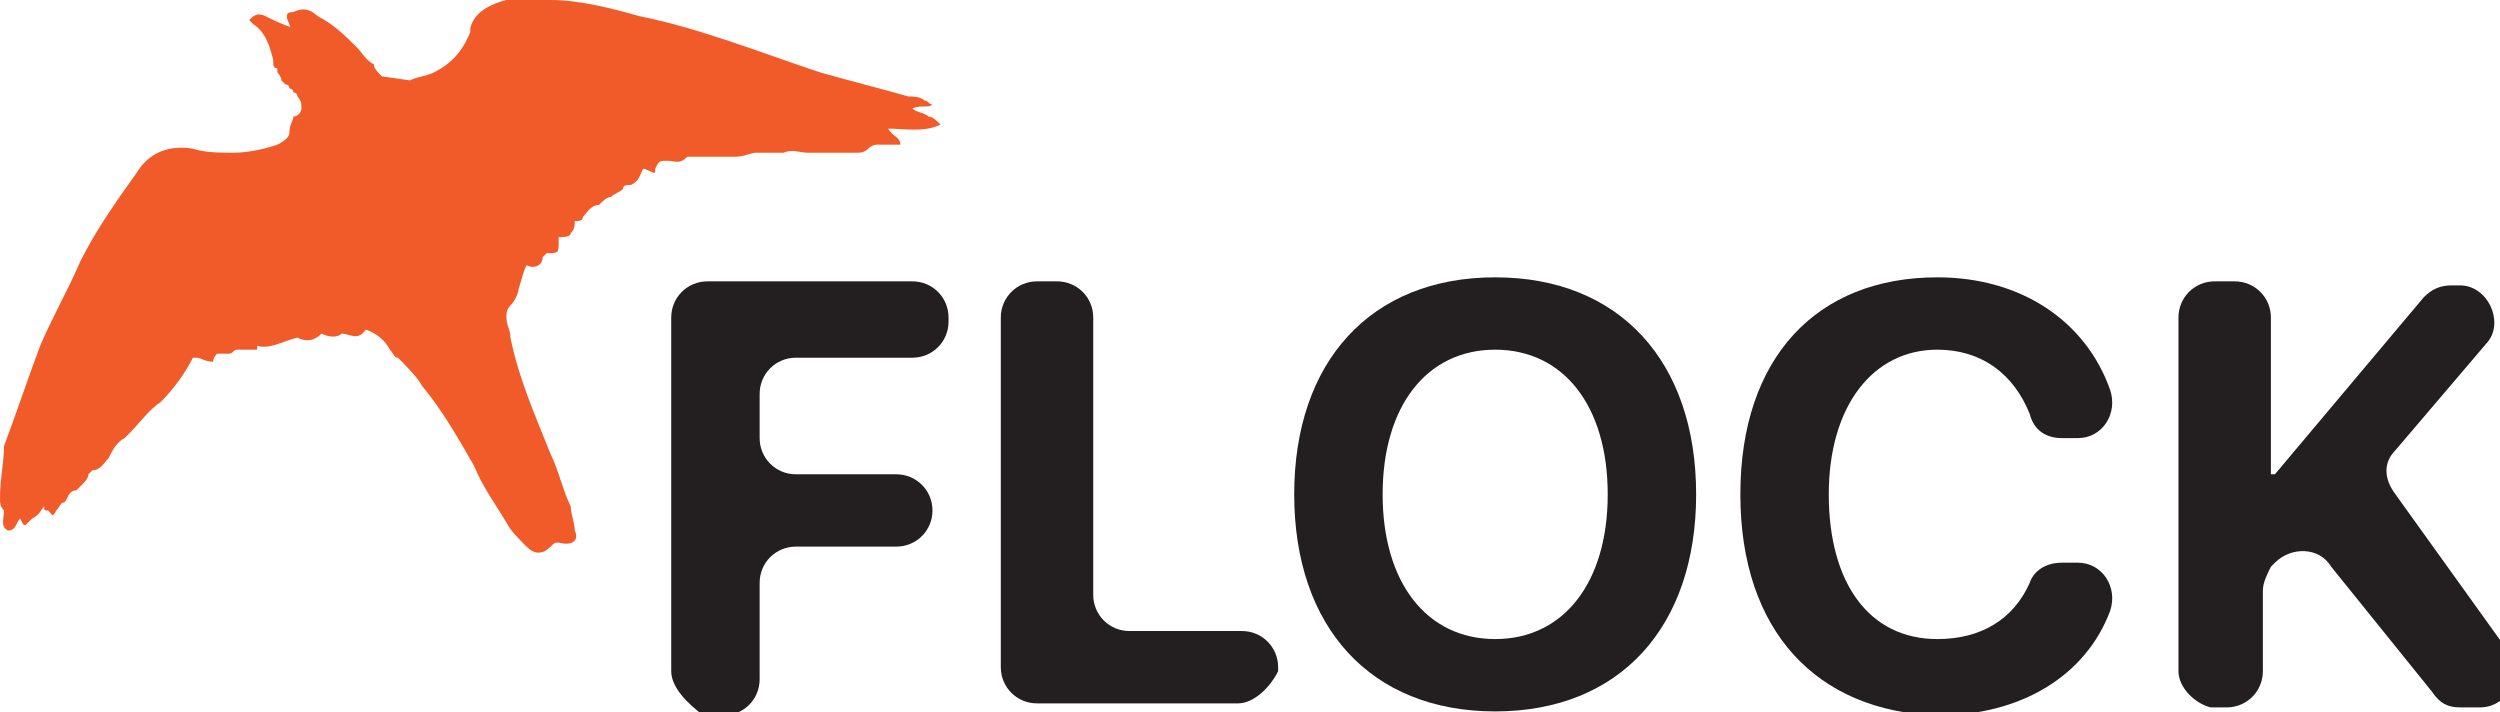
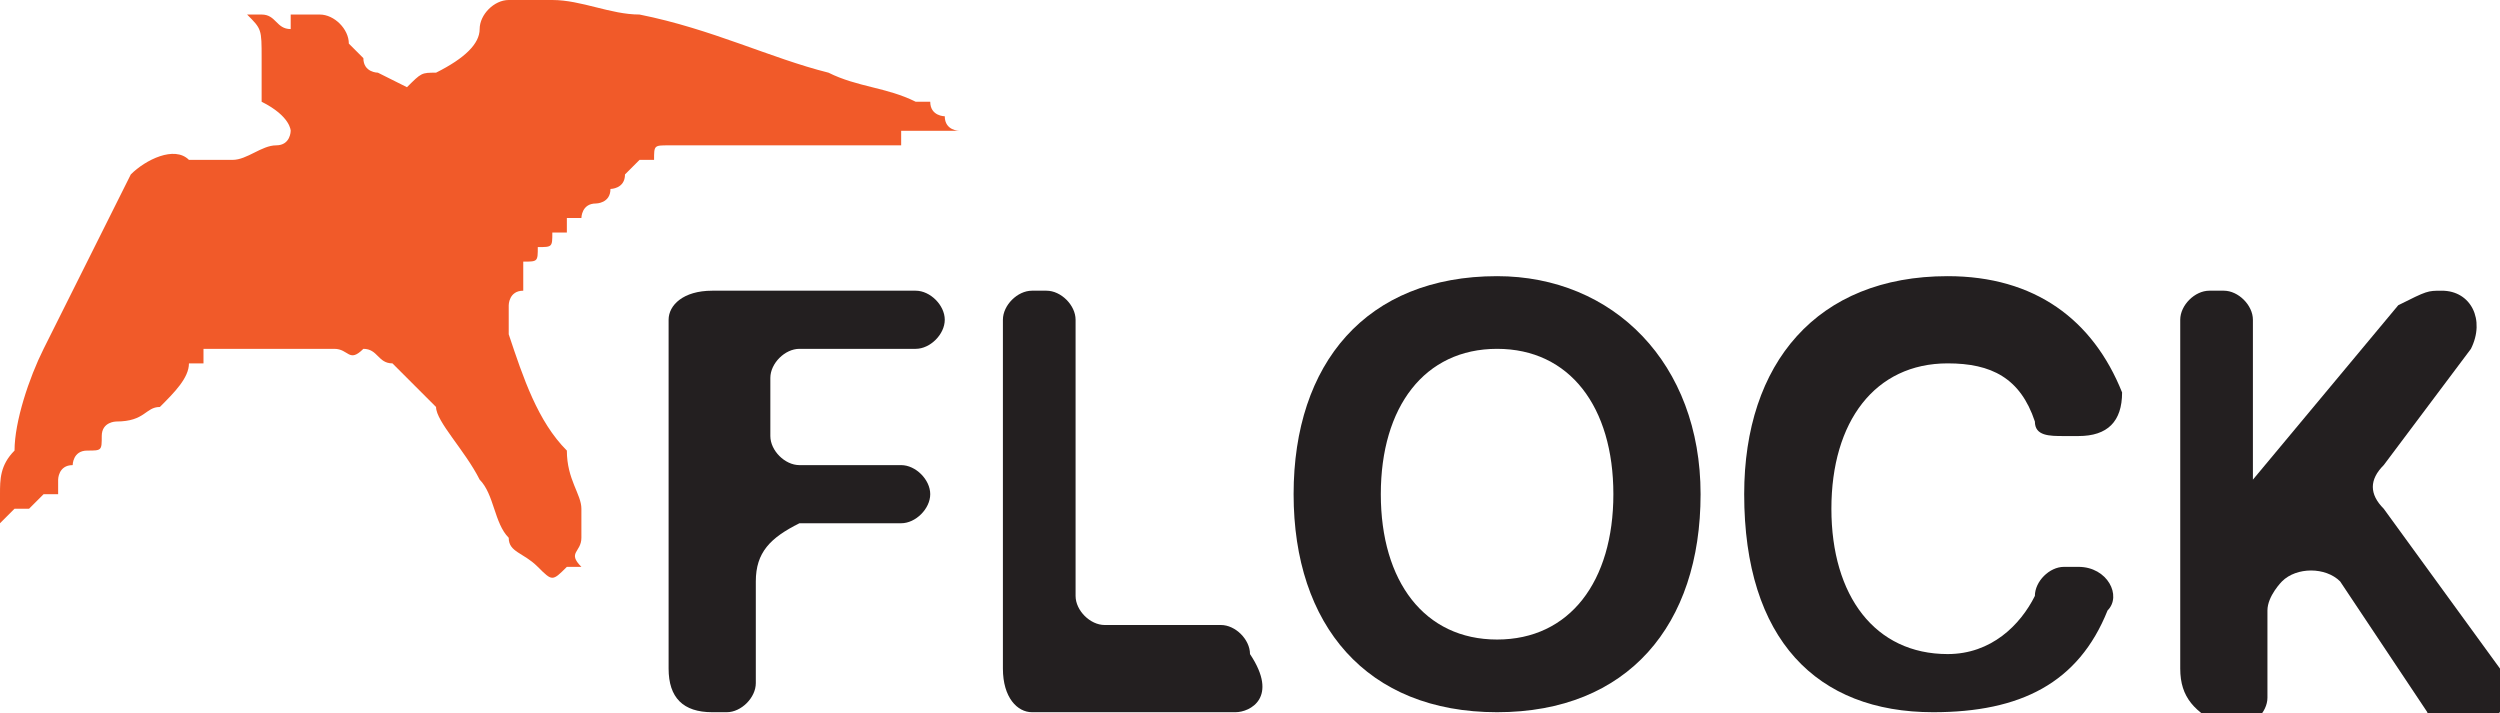
- <svg xmlns="http://www.w3.org/2000/svg" version="1.1" id="Layer_1" x="0px" y="0px" viewBox="0 0 62.2 17.7" style="enable-background:new 0 0 62.2 17.7;" xml:space="preserve">
+ <svg xmlns="http://www.w3.org/2000/svg" version="1.1" id="Layer_1" x="0px" y="0px" viewBox="0 0 17.2 4.9" style="enable-background:new 0 0 17.2 4.9;" xml:space="preserve">
  <style type="text/css">
	.st0{fill:#F15A29;}
	.st1{fill:#231F20;}
</style>
  <g>
-     <path class="st0" d="M14.3,13.2c0-0.2-0.1-0.4-0.1-0.6c-0.2-0.4-0.3-0.9-0.5-1.3c-0.4-1-0.8-1.9-1-2.9c0-0.2-0.1-0.3-0.1-0.5   c0-0.1,0-0.2,0.1-0.3c0.1-0.1,0.2-0.3,0.2-0.4C13,6.9,13,6.8,13.1,6.6c0.2,0.1,0.4,0,0.4-0.2c0,0,0.1-0.1,0.1-0.1   c0.3,0,0.3,0,0.3-0.3c0,0,0-0.1,0-0.1c0.1,0,0.3,0,0.3-0.1c0.1-0.1,0.1-0.2,0.1-0.3c0.1,0,0.2,0,0.2-0.1c0.1-0.1,0.2-0.3,0.4-0.3   c0.1-0.1,0.2-0.2,0.3-0.2c0.1-0.1,0.2-0.1,0.3-0.2c0-0.1,0.1-0.1,0.2-0.1c0.2-0.1,0.2-0.2,0.3-0.4c0.1,0,0.2,0.1,0.3,0.1   c0-0.1,0-0.1,0-0.1c0.1-0.2,0.1-0.2,0.3-0.2c0.2,0,0.3,0.1,0.5-0.1c0,0,0.1,0,0.1,0c0.2,0,0.4,0,0.6,0c0.2,0,0.4,0,0.5,0   c0.2,0,0.4-0.1,0.5-0.1c0.2,0,0.4,0,0.6,0c0,0,0,0,0.1,0c0.2-0.1,0.4,0,0.6,0c0.2,0,0.4,0,0.5,0c0.1,0,0.3,0,0.4,0   c0.1,0,0.2,0,0.3,0c0.1,0,0.2,0,0.3-0.1c0,0,0.1-0.1,0.2-0.1c0.1,0,0.2,0,0.3,0c0.1,0,0.2,0,0.3,0c0-0.2-0.2-0.2-0.3-0.4   c0.4,0,0.9,0.1,1.3-0.1c-0.1-0.1-0.2-0.2-0.3-0.2c-0.1-0.1-0.3-0.1-0.4-0.2c0.2-0.1,0.4,0,0.5-0.1c-0.1,0-0.1-0.1-0.2-0.1   c-0.1-0.1-0.3-0.1-0.4-0.1c-0.7-0.2-1.5-0.4-2.2-0.6c-1.5-0.5-3-1.1-4.5-1.4c-0.7-0.2-1.5-0.4-2.2-0.4c-0.4,0-0.7,0-1.1,0   c-0.4,0.1-0.8,0.3-0.9,0.7c0,0,0,0.1,0,0.1c-0.2,0.5-0.5,0.8-0.9,1c-0.2,0.1-0.4,0.1-0.6,0.2L9.5,1.9C9.4,1.8,9.3,1.7,9.3,1.6   C9.1,1.5,9,1.3,8.9,1.2c-0.3-0.3-0.6-0.6-1-0.8C7.7,0.2,7.5,0.2,7.3,0.3c-0.2,0-0.2,0.1-0.1,0.3c0,0,0,0.1,0.1,0.1   C7,0.6,6.8,0.5,6.6,0.4c-0.2-0.1-0.3,0-0.4,0.1c0,0,0.1,0.1,0.1,0.1c0.3,0.2,0.4,0.5,0.5,0.9c0,0,0,0,0,0.1c0,0,0,0.1,0.1,0.1   c0,0,0,0.1,0,0.1C6.9,1.8,7,1.9,7,2c0,0,0,0,0,0c0,0,0,0,0,0c0,0,0,0,0.1,0.1c0,0,0.1,0,0.1,0.1c0,0,0.1,0,0.1,0.1c0,0,0,0,0,0   c0.1,0,0.1,0.1,0.1,0.1c0,0,0,0,0,0c0.1,0.1,0.1,0.2,0.1,0.3c0,0.1-0.1,0.2-0.2,0.2C7.3,3,7.2,3.1,7.2,3.3c0,0.1-0.1,0.2-0.3,0.3   C6.6,3.7,6.2,3.8,5.8,3.8c-0.3,0-0.7,0-1-0.1C4.2,3.6,3.7,3.8,3.4,4.3C2.9,5,2.4,5.7,2,6.5c-0.3,0.7-0.7,1.4-1,2.1   c-0.3,0.8-0.6,1.7-0.9,2.5C0.1,11.5,0,11.9,0,12.4c0,0.1,0,0.2,0.1,0.3c0,0.2-0.1,0.4,0.1,0.5c0.2,0,0.2-0.2,0.3-0.3c0,0,0,0,0,0   c0,0,0,0,0,0c0.1,0.2,0.1,0.2,0.2,0.1c0,0,0.1-0.1,0.1-0.1C1,12.8,1,12.7,1.1,12.6c0,0.1,0,0.1,0.1,0.1c0.1,0.1,0.1,0.2,0.2,0   c0.1-0.1,0.1-0.2,0.2-0.2c0.1-0.1,0.1-0.3,0.3-0.3c0,0,0.1-0.1,0.1-0.1c0.1-0.1,0.2-0.2,0.2-0.3c0,0,0.1-0.1,0.1-0.1   c0.2,0,0.3-0.2,0.4-0.3c0.1-0.2,0.2-0.4,0.4-0.5c0,0,0.1-0.1,0.1-0.1c0.3-0.3,0.5-0.6,0.8-0.8c0.3-0.3,0.6-0.7,0.8-1.1   c0,0,0,0,0.1,0c0.1,0,0.2,0.1,0.4,0.1c0-0.1,0.1-0.2,0.1-0.2c0.1,0,0.2,0,0.3,0c0.1,0,0.1-0.1,0.2-0.1c0.2,0,0.3,0,0.5,0   c0,0,0-0.1,0-0.1c0.3,0.1,0.6-0.1,1-0.2C7.6,8.5,7.8,8.5,8,8.3c0.2,0.1,0.4,0.1,0.5,0c0.2,0,0.4,0.2,0.6-0.1   c0.3,0.1,0.5,0.3,0.6,0.5c0.1,0.1,0.1,0.2,0.2,0.2c0.2,0.2,0.5,0.5,0.6,0.7c0.5,0.6,0.9,1.3,1.3,2c0.2,0.5,0.5,0.9,0.8,1.4   c0.1,0.2,0.3,0.4,0.5,0.6c0.2,0.2,0.4,0.2,0.6,0c0.1-0.1,0.1-0.1,0.2-0.1C14.3,13.6,14.4,13.4,14.3,13.2z" />
-   </g>
-   <g>
-     <path class="st1" d="M16.7,16.7V7.9c0-0.5,0.4-0.9,0.9-0.9h5.1c0.5,0,0.9,0.4,0.9,0.9V8c0,0.5-0.4,0.9-0.9,0.9h-2.9   c-0.5,0-0.9,0.4-0.9,0.9v1.1c0,0.5,0.4,0.9,0.9,0.9h2.5c0.5,0,0.9,0.4,0.9,0.9v0c0,0.5-0.4,0.9-0.9,0.9h-2.5   c-0.5,0-0.9,0.4-0.9,0.9v2.4c0,0.5-0.4,0.9-0.9,0.9h-0.5C17.1,17.5,16.7,17.1,16.7,16.7z" />
-     <path class="st1" d="M30.8,17.5h-5c-0.5,0-0.9-0.4-0.9-0.9V7.9c0-0.5,0.4-0.9,0.9-0.9h0.5c0.5,0,0.9,0.4,0.9,0.9v6.9   c0,0.5,0.4,0.9,0.9,0.9h2.8c0.5,0,0.9,0.4,0.9,0.9v0.1C31.6,17.1,31.2,17.5,30.8,17.5z" />
-     <path class="st1" d="M42.2,12.3c0,3.3-1.9,5.4-5,5.4c-3.1,0-5-2.1-5-5.4c0-3.3,1.9-5.4,5-5.4C40.3,6.9,42.2,9,42.2,12.3z    M34.4,12.3c0,2.2,1.1,3.6,2.8,3.6c1.7,0,2.8-1.4,2.8-3.6c0-2.2-1.1-3.6-2.8-3.6S34.4,10.1,34.4,12.3z" />
-     <path class="st1" d="M43.3,12.3c0-3.4,1.9-5.4,4.9-5.4c2.1,0,3.7,1.1,4.3,2.8c0.2,0.6-0.2,1.2-0.8,1.2h-0.4c-0.4,0-0.7-0.2-0.8-0.6   c-0.4-1-1.2-1.6-2.3-1.6c-1.6,0-2.7,1.4-2.7,3.6c0,2.2,1,3.6,2.7,3.6c1.1,0,1.9-0.5,2.3-1.4c0.1-0.3,0.4-0.5,0.8-0.5h0.4   c0.6,0,1,0.6,0.8,1.2c-0.6,1.6-2.2,2.6-4.3,2.6C45.2,17.7,43.3,15.7,43.3,12.3z" />
-     <path class="st1" d="M54.2,16.7V7.9c0-0.5,0.4-0.9,0.9-0.9h0.5c0.5,0,0.9,0.4,0.9,0.9v3.9h0.1l3.7-4.4c0.2-0.2,0.4-0.3,0.7-0.3h0.2   c0.7,0,1.1,0.9,0.7,1.4l-2.3,2.7c-0.3,0.3-0.3,0.7,0,1.1l2.8,3.9c0.4,0.6,0,1.4-0.7,1.4h-0.5c-0.3,0-0.5-0.1-0.7-0.4L58,14.1   c-0.3-0.5-1-0.5-1.4-0.1l-0.1,0.1c-0.1,0.2-0.2,0.4-0.2,0.6v2c0,0.5-0.4,0.9-0.9,0.9H55C54.6,17.5,54.2,17.1,54.2,16.7z" />
+     <g>
+       <path class="st0" d="M4,3.7c0-0.1,0-0.1,0-0.2c0-0.1-0.1-0.2-0.1-0.4C3.7,2.9,3.6,2.6,3.5,2.3c0,0,0-0.1,0-0.1c0,0,0-0.1,0-0.1    c0,0,0-0.1,0.1-0.1c0-0.1,0-0.1,0-0.2c0.1,0,0.1,0,0.1-0.1c0,0,0,0,0,0c0.1,0,0.1,0,0.1-0.1c0,0,0,0,0,0c0,0,0.1,0,0.1,0    c0,0,0-0.1,0-0.1c0,0,0.1,0,0.1,0c0,0,0-0.1,0.1-0.1c0,0,0.1,0,0.1-0.1c0,0,0.1,0,0.1-0.1c0,0,0,0,0,0c0,0,0.1-0.1,0.1-0.1    c0,0,0,0,0.1,0c0,0,0,0,0,0c0-0.1,0-0.1,0.1-0.1c0,0,0.1,0,0.1,0c0,0,0,0,0,0c0.1,0,0.1,0,0.2,0c0,0,0.1,0,0.1,0c0,0,0.1,0,0.1,0    c0.1,0,0.1,0,0.2,0c0,0,0,0,0,0c0.1,0,0.1,0,0.2,0c0,0,0.1,0,0.1,0c0,0,0.1,0,0.1,0c0,0,0.1,0,0.1,0c0,0,0,0,0.1,0c0,0,0,0,0.1,0    c0,0,0.1,0,0.1,0c0,0,0.1,0,0.1,0C6.2,1,6.2,1,6.2,0.9c0.1,0,0.2,0,0.4,0c0,0-0.1,0-0.1-0.1c0,0-0.1,0-0.1-0.1c0,0,0.1,0,0.1,0    c0,0,0,0-0.1,0c0,0-0.1,0-0.1,0C6.1,0.6,5.9,0.6,5.7,0.5C5.3,0.4,4.9,0.2,4.4,0.1C4.2,0.1,4,0,3.8,0C3.7,0,3.6,0,3.5,0    C3.4,0,3.3,0.1,3.3,0.2c0,0,0,0,0,0c0,0.1-0.1,0.2-0.3,0.3c-0.1,0-0.1,0-0.2,0.1L2.6,0.5c0,0-0.1,0-0.1-0.1c0,0-0.1-0.1-0.1-0.1    C2.4,0.2,2.3,0.1,2.2,0.1c-0.1,0-0.1,0-0.2,0C2,0.1,2,0.1,2,0.2c0,0,0,0,0,0c-0.1,0-0.1-0.1-0.2-0.1c0,0-0.1,0-0.1,0c0,0,0,0,0,0    c0.1,0.1,0.1,0.1,0.1,0.3c0,0,0,0,0,0c0,0,0,0,0,0c0,0,0,0,0,0c0,0,0,0,0,0.1c0,0,0,0,0,0c0,0,0,0,0,0c0,0,0,0,0,0c0,0,0,0,0,0    c0,0,0,0,0,0c0,0,0,0,0,0c0,0,0,0,0,0c0,0,0,0,0,0c0,0,0,0.1,0,0.1c0,0,0,0,0,0.1C2,0.8,2,0.9,2,0.9C2,0.9,2,1,1.9,1    C1.8,1,1.7,1.1,1.6,1.1c-0.1,0-0.2,0-0.3,0C1.2,1,1,1.1,0.9,1.2C0.8,1.4,0.7,1.6,0.6,1.8C0.5,2,0.4,2.2,0.3,2.4    C0.2,2.6,0.1,2.9,0.1,3.1C0,3.2,0,3.3,0,3.4c0,0,0,0.1,0,0.1c0,0.1,0,0.1,0,0.1c0,0,0.1-0.1,0.1-0.1c0,0,0,0,0,0c0,0,0,0,0,0    c0,0,0,0,0.1,0c0,0,0,0,0,0c0,0,0,0,0.1-0.1c0,0,0,0,0,0c0,0,0,0,0.1,0c0,0,0,0,0-0.1c0,0,0-0.1,0.1-0.1c0,0,0,0,0,0    c0,0,0-0.1,0.1-0.1c0,0,0,0,0,0c0.1,0,0.1,0,0.1-0.1c0-0.1,0.1-0.1,0.1-0.1c0,0,0,0,0,0C1,2.9,1,2.8,1.1,2.8    c0.1-0.1,0.2-0.2,0.2-0.3c0,0,0,0,0,0c0,0,0.1,0,0.1,0c0,0,0,0,0-0.1c0,0,0.1,0,0.1,0c0,0,0,0,0.1,0c0,0,0.1,0,0.1,0c0,0,0,0,0,0    c0.1,0,0.2,0,0.3,0c0,0,0.1,0,0.1,0c0.1,0,0.1,0,0.2,0c0.1,0,0.1,0.1,0.2,0c0.1,0,0.1,0.1,0.2,0.1c0,0,0,0,0.1,0.1    c0.1,0.1,0.1,0.1,0.2,0.2C3,2.9,3.2,3.1,3.3,3.3c0.1,0.1,0.1,0.3,0.2,0.4c0,0.1,0.1,0.1,0.2,0.2c0.1,0.1,0.1,0.1,0.2,0    c0,0,0,0,0.1,0C3.9,3.8,4,3.8,4,3.7z" />
+     </g>
+     <g>
+       <path class="st1" d="M4.6,4.6V2.2C4.6,2.1,4.7,2,4.9,2h1.4c0.1,0,0.2,0.1,0.2,0.2v0c0,0.1-0.1,0.2-0.2,0.2H5.5    c-0.1,0-0.2,0.1-0.2,0.2V3c0,0.1,0.1,0.2,0.2,0.2h0.7c0.1,0,0.2,0.1,0.2,0.2v0c0,0.1-0.1,0.2-0.2,0.2H5.5C5.3,3.7,5.2,3.8,5.2,4    v0.7c0,0.1-0.1,0.2-0.2,0.2H4.9C4.7,4.9,4.6,4.8,4.6,4.6z" />
+       <path class="st1" d="M8.5,4.9H7.1C7,4.9,6.9,4.8,6.9,4.6V2.2C6.9,2.1,7,2,7.1,2h0.1c0.1,0,0.2,0.1,0.2,0.2v1.9    c0,0.1,0.1,0.2,0.2,0.2h0.8c0.1,0,0.2,0.1,0.2,0.2v0C8.8,4.8,8.6,4.9,8.5,4.9z" />
+       <path class="st1" d="M11.7,3.4c0,0.9-0.5,1.5-1.4,1.5c-0.9,0-1.4-0.6-1.4-1.5c0-0.9,0.5-1.5,1.4-1.5C11.1,1.9,11.7,2.5,11.7,3.4z     M9.5,3.4c0,0.6,0.3,1,0.8,1c0.5,0,0.8-0.4,0.8-1c0-0.6-0.3-1-0.8-1S9.5,2.8,9.5,3.4z" />
+       <path class="st1" d="M12,3.4c0-0.9,0.5-1.5,1.4-1.5c0.6,0,1,0.3,1.2,0.8C14.6,2.9,14.5,3,14.3,3h-0.1C14.1,3,14,3,14,2.9    c-0.1-0.3-0.3-0.4-0.6-0.4c-0.5,0-0.8,0.4-0.8,1c0,0.6,0.3,1,0.8,1c0.3,0,0.5-0.2,0.6-0.4c0-0.1,0.1-0.2,0.2-0.2h0.1    c0.2,0,0.3,0.2,0.2,0.3c-0.2,0.5-0.6,0.7-1.2,0.7C12.5,4.9,12,4.4,12,3.4z" />
+       <path class="st1" d="M15,4.6V2.2C15,2.1,15.1,2,15.2,2h0.1c0.1,0,0.2,0.1,0.2,0.2v1.1h0l1-1.2C16.7,2,16.7,2,16.8,2h0    c0.2,0,0.3,0.2,0.2,0.4l-0.6,0.8c-0.1,0.1-0.1,0.2,0,0.3l0.8,1.1c0.1,0.2,0,0.4-0.2,0.4h-0.1c-0.1,0-0.2,0-0.2-0.1l-0.6-0.9    c-0.1-0.1-0.3-0.1-0.4,0l0,0c0,0-0.1,0.1-0.1,0.2v0.6c0,0.1-0.1,0.2-0.2,0.2h-0.1C15.1,4.9,15,4.8,15,4.6z" />
+     </g>
  </g>
</svg>
